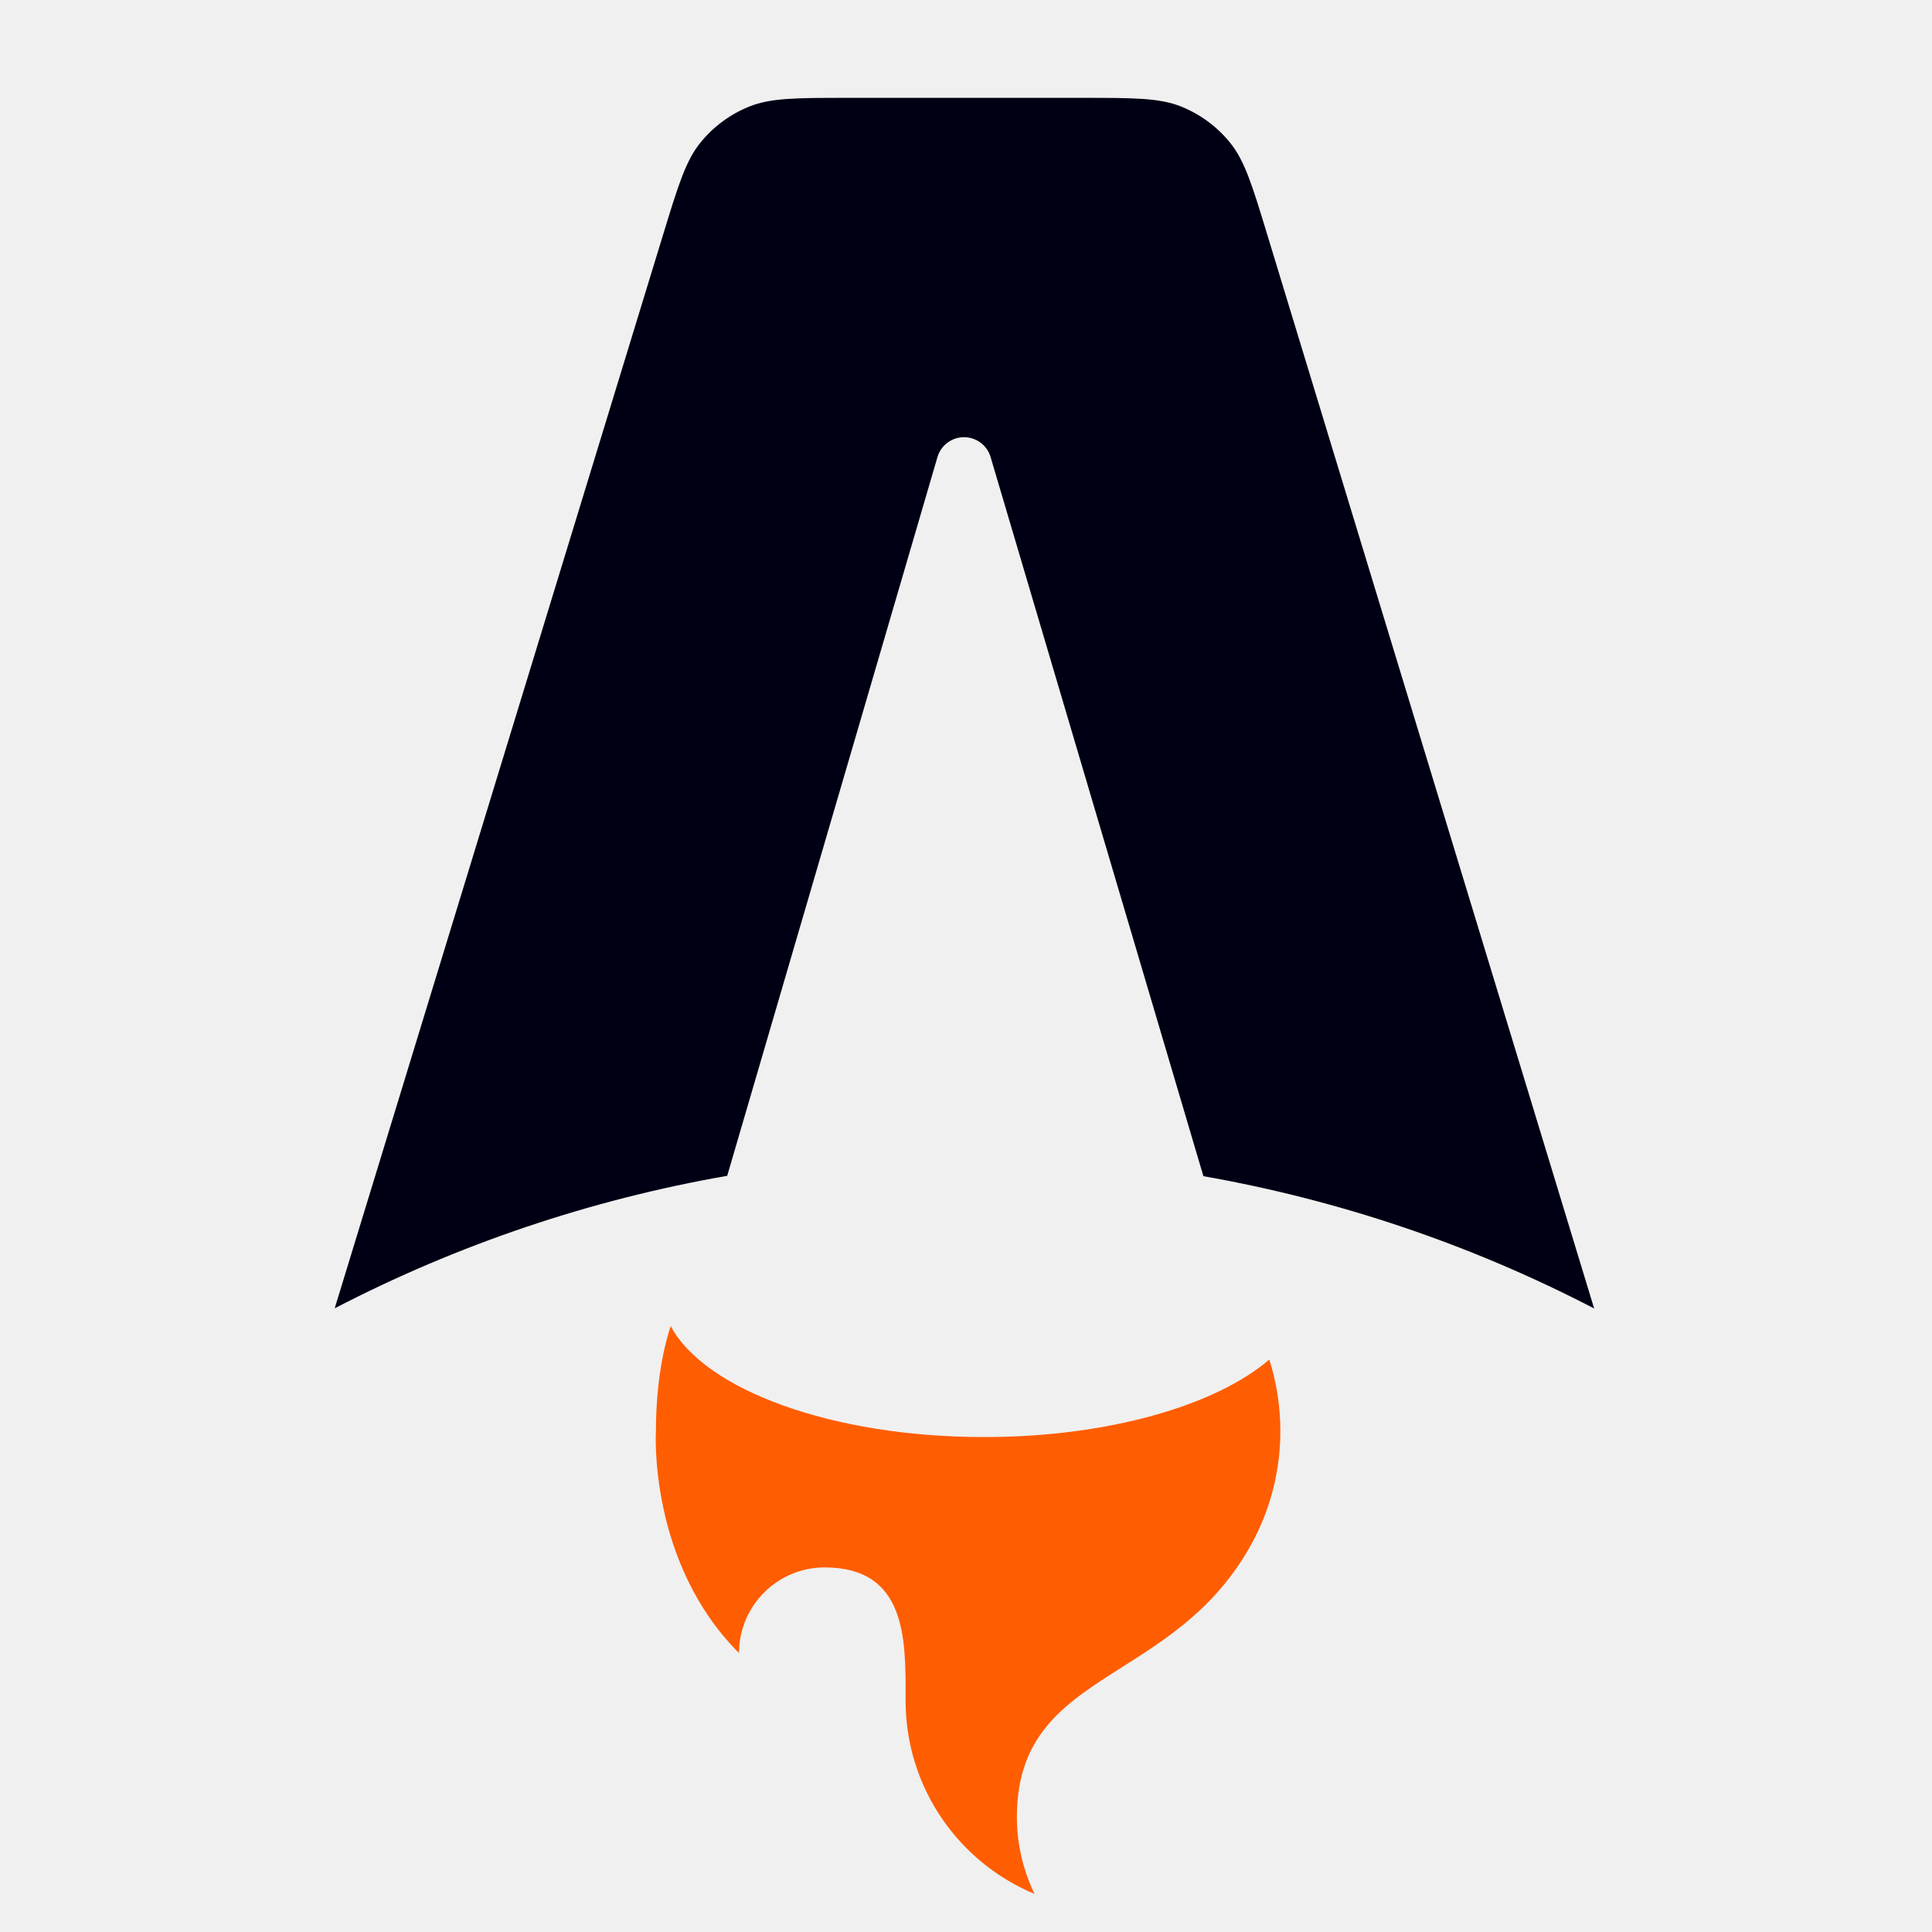
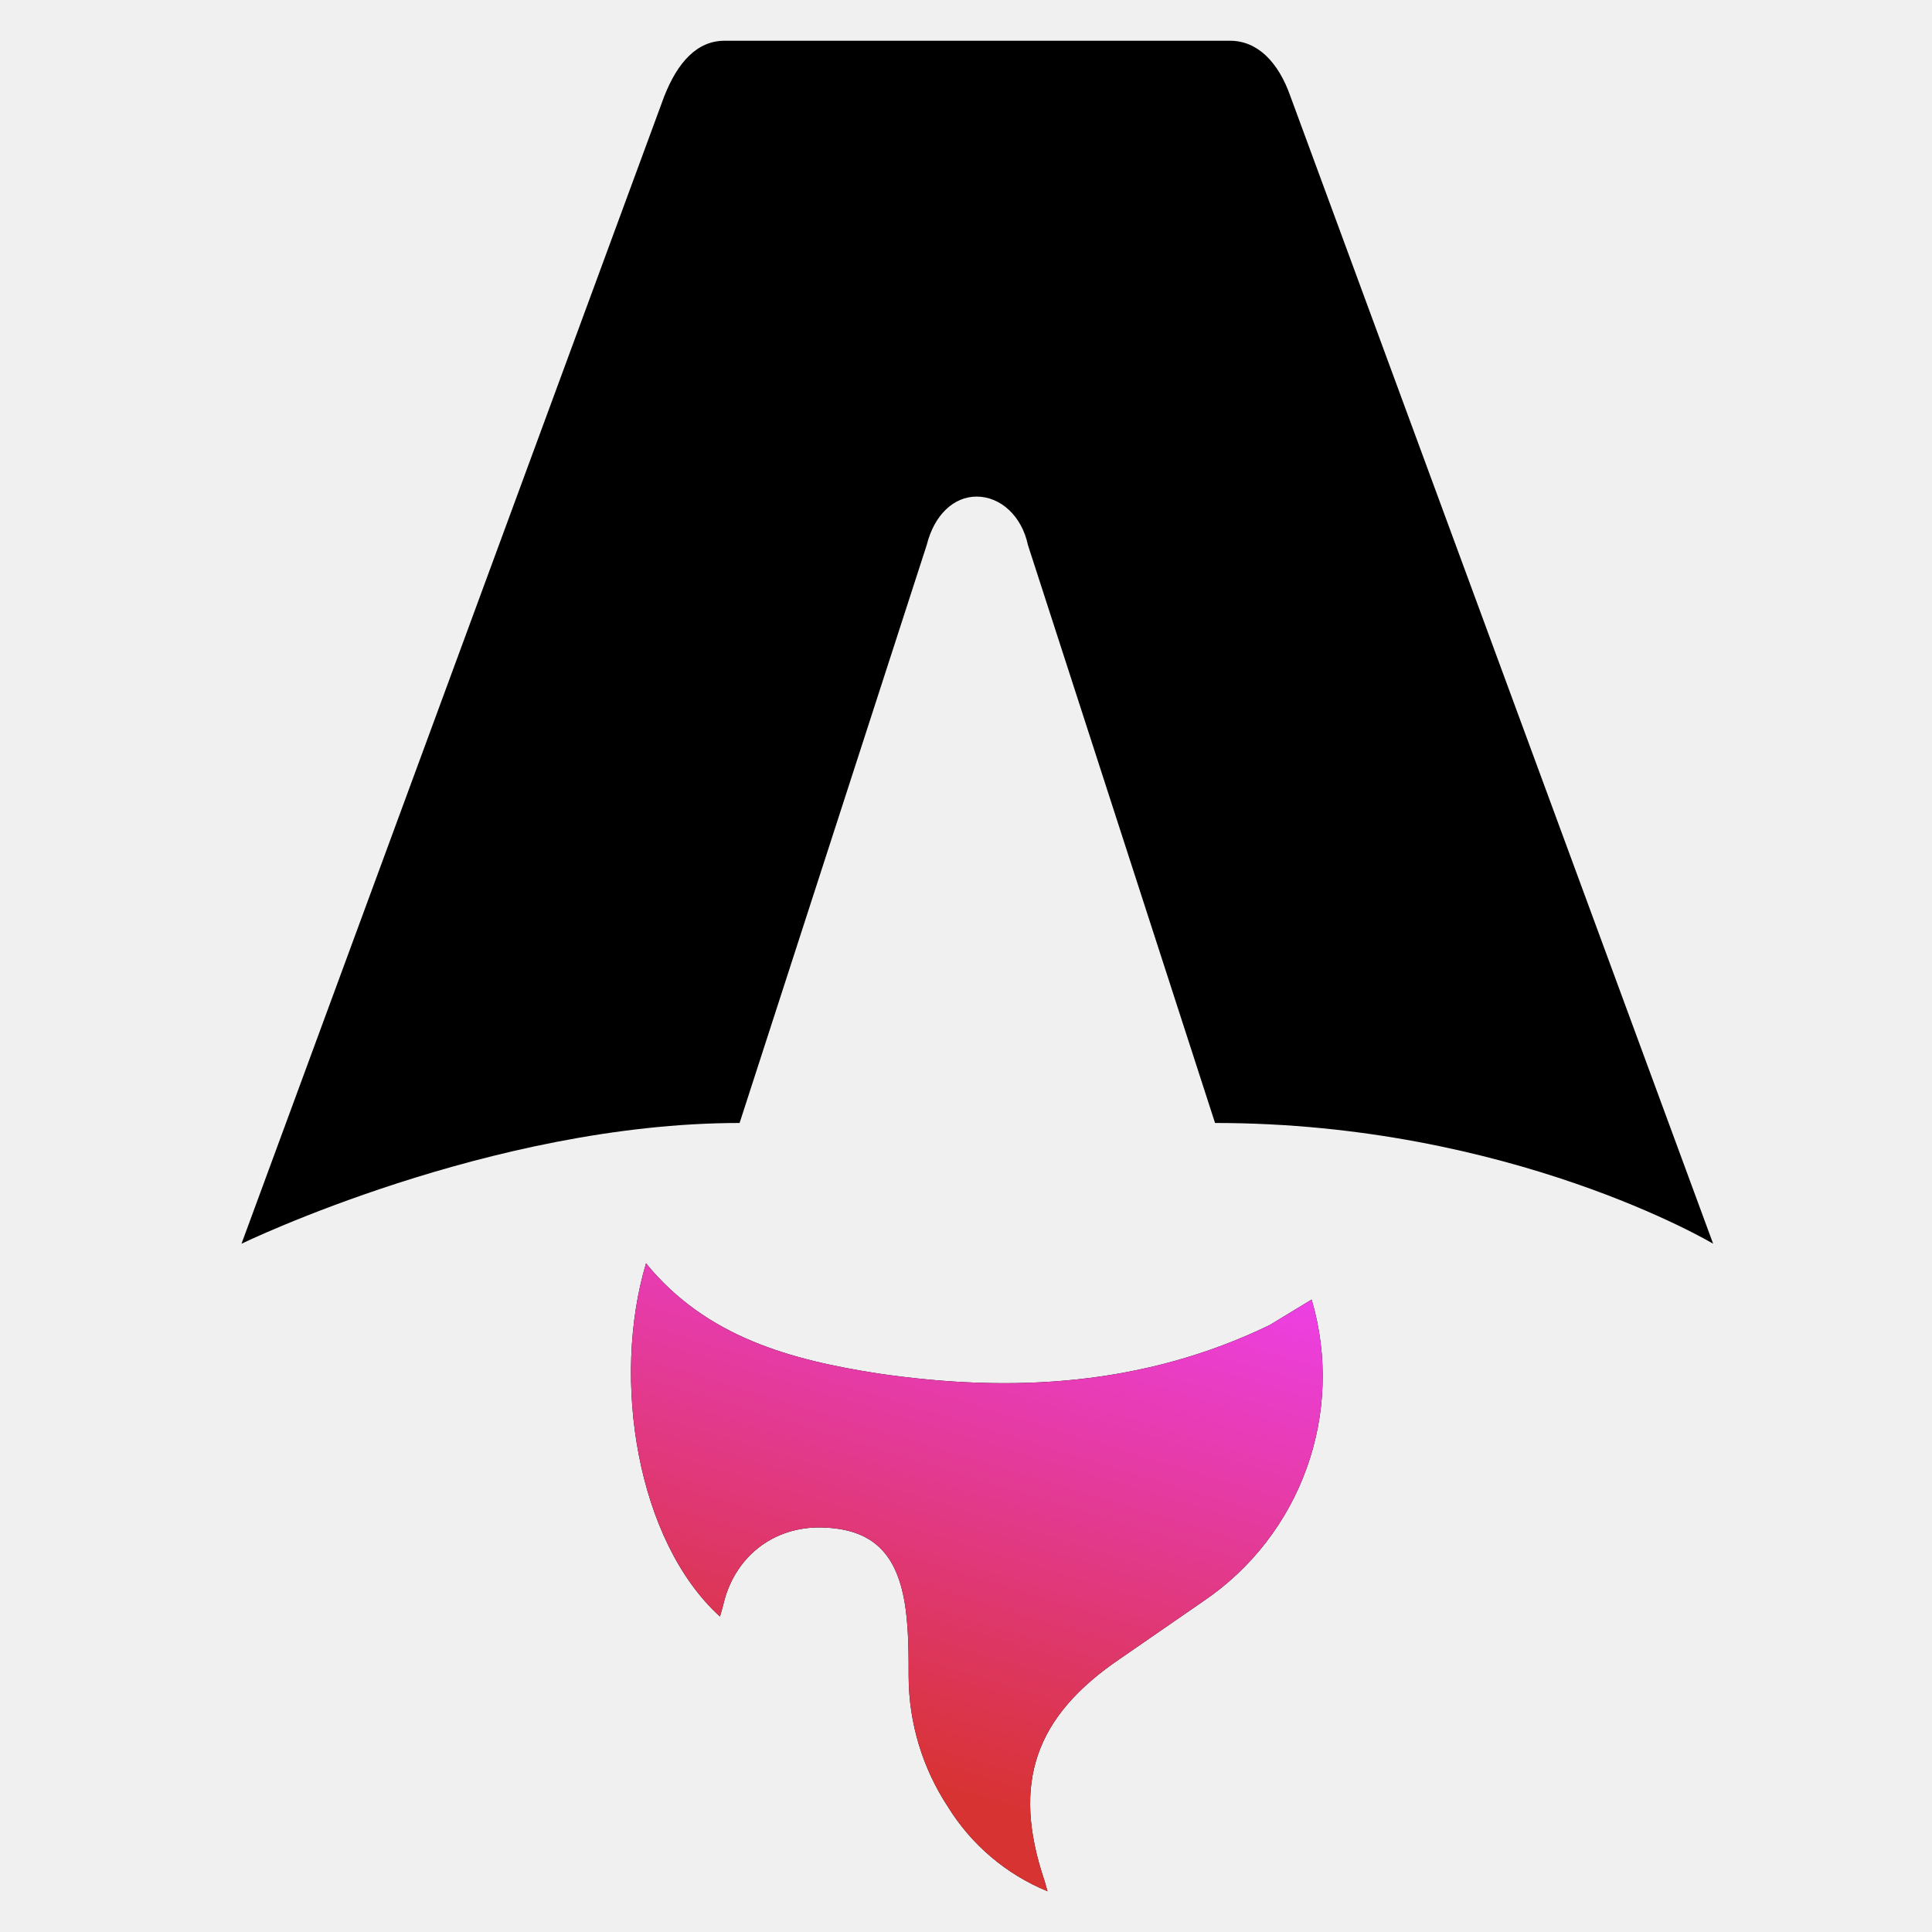
- <svg xmlns="http://www.w3.org/2000/svg" width="256" height="256" fill="none">
+ <svg xmlns="http://www.w3.org/2000/svg" fill="none" viewBox="0 0 128 128">
+   <g>
+     <path d="M47.7 107.1c-5.5-5-7.2-15.7-4.9-23.4 4 4.9 9.6 6.4 15.4 7.3 8.9 1.3 17.6.8 25.9-3.2l2.8-1.7a18 18 0 0 1-7.2 20l-5.5 3.8c-5.6 3.8-7.2 8.2-5 14.7l.2.7a14 14 0 0 1-6.6-5.6 15.8 15.8 0 0 1-2.6-8.6c0-1.5 0-3-.2-4.5-.5-3.7-2.2-5.3-5.5-5.4-3.3-.1-5.9 2-6.6 5.2l-.2.7Z" />
+     <path d="M16 82.4s16.5-8 33-8l12.4-38.3c.5-2 1.8-3.2 3.3-3.2 1.6 0 3 1.3 3.4 3.2l12.4 38.3c19.6 0 33 8 33 8l-28-76c-.8-2.3-2.2-3.7-4-3.7H48c-1.8 0-3.1 1.4-4 3.7l-28 76Z" />
+   </g>
+   <path fill="url(#a)" d="M47.7 107.1c-5.5-5-7.2-15.7-4.9-23.4 4 4.9 9.6 6.4 15.4 7.3 8.9 1.3 17.6.8 25.9-3.2l2.8-1.7a18 18 0 0 1-7.2 20l-5.5 3.8c-5.6 3.8-7.2 8.2-5 14.7l.2.7a14 14 0 0 1-6.6-5.6 15.8 15.8 0 0 1-2.6-8.6c0-1.5 0-3-.2-4.5-.5-3.7-2.2-5.3-5.5-5.4-3.3-.1-5.9 2-6.6 5.2l-.2.7Z" />
+   <defs>
+     <linearGradient id="a" x1="64.7" x2="77.4" y1="119.2" y2="77.4" gradientUnits="userSpaceOnUse">
+       <stop stop-color="#D83333" />
+       <stop offset="1" stop-color="#F041FF" />
+     </linearGradient>
+   </defs>
  <style>
-         #flame { fill: #FF5D01; }
-         #a { fill: #000014; }
-         @media (prefers-color-scheme: dark) {
-             #a { fill: #fff; }
-         }
-     </style>
-   <path id="a" fill-rule="evenodd" clip-rule="evenodd" d="M163.008 18.929c1.944 2.413 2.935 5.67 4.917 12.181l43.309 142.27a180.277 180.277 0 00-51.778-17.53l-28.198-95.29a3.67 3.67 0 00-7.042.01l-27.857 95.232a180.225 180.225 0 00-52.01 17.557l43.52-142.281c1.99-6.502 2.983-9.752 4.927-12.16a15.999 15.999 0 016.484-4.798c2.872-1.154 6.271-1.154 13.07-1.154h31.085c6.807 0 10.211 0 13.086 1.157a16.004 16.004 0 016.487 4.806z" />
-   <path id="flame" fill-rule="evenodd" clip-rule="evenodd" d="M168.19 180.151c-7.139 6.105-21.39 10.268-37.804 10.268-20.147 0-37.033-6.272-41.513-14.707-1.602 4.835-1.961 10.367-1.961 13.902 0 0-1.056 17.355 11.015 29.426 0-6.268 5.081-11.349 11.349-11.349 10.743 0 10.731 9.373 10.721 16.977v.679c0 11.542 7.054 21.436 17.086 25.606a23.27 23.27 0 01-2.339-10.2c0-11.008 6.463-15.107 13.974-19.87 5.976-3.79 12.616-8.001 17.192-16.449a31.024 31.024 0 003.743-14.82c0-3.299-.513-6.479-1.463-9.463z" />
+     g {
+       fill: #000;
+     }
+ 
+     @media (prefers-color-scheme: dark) {
+       g {
+         fill: #FFF;
+       }
+     }
+   </style>
</svg>
